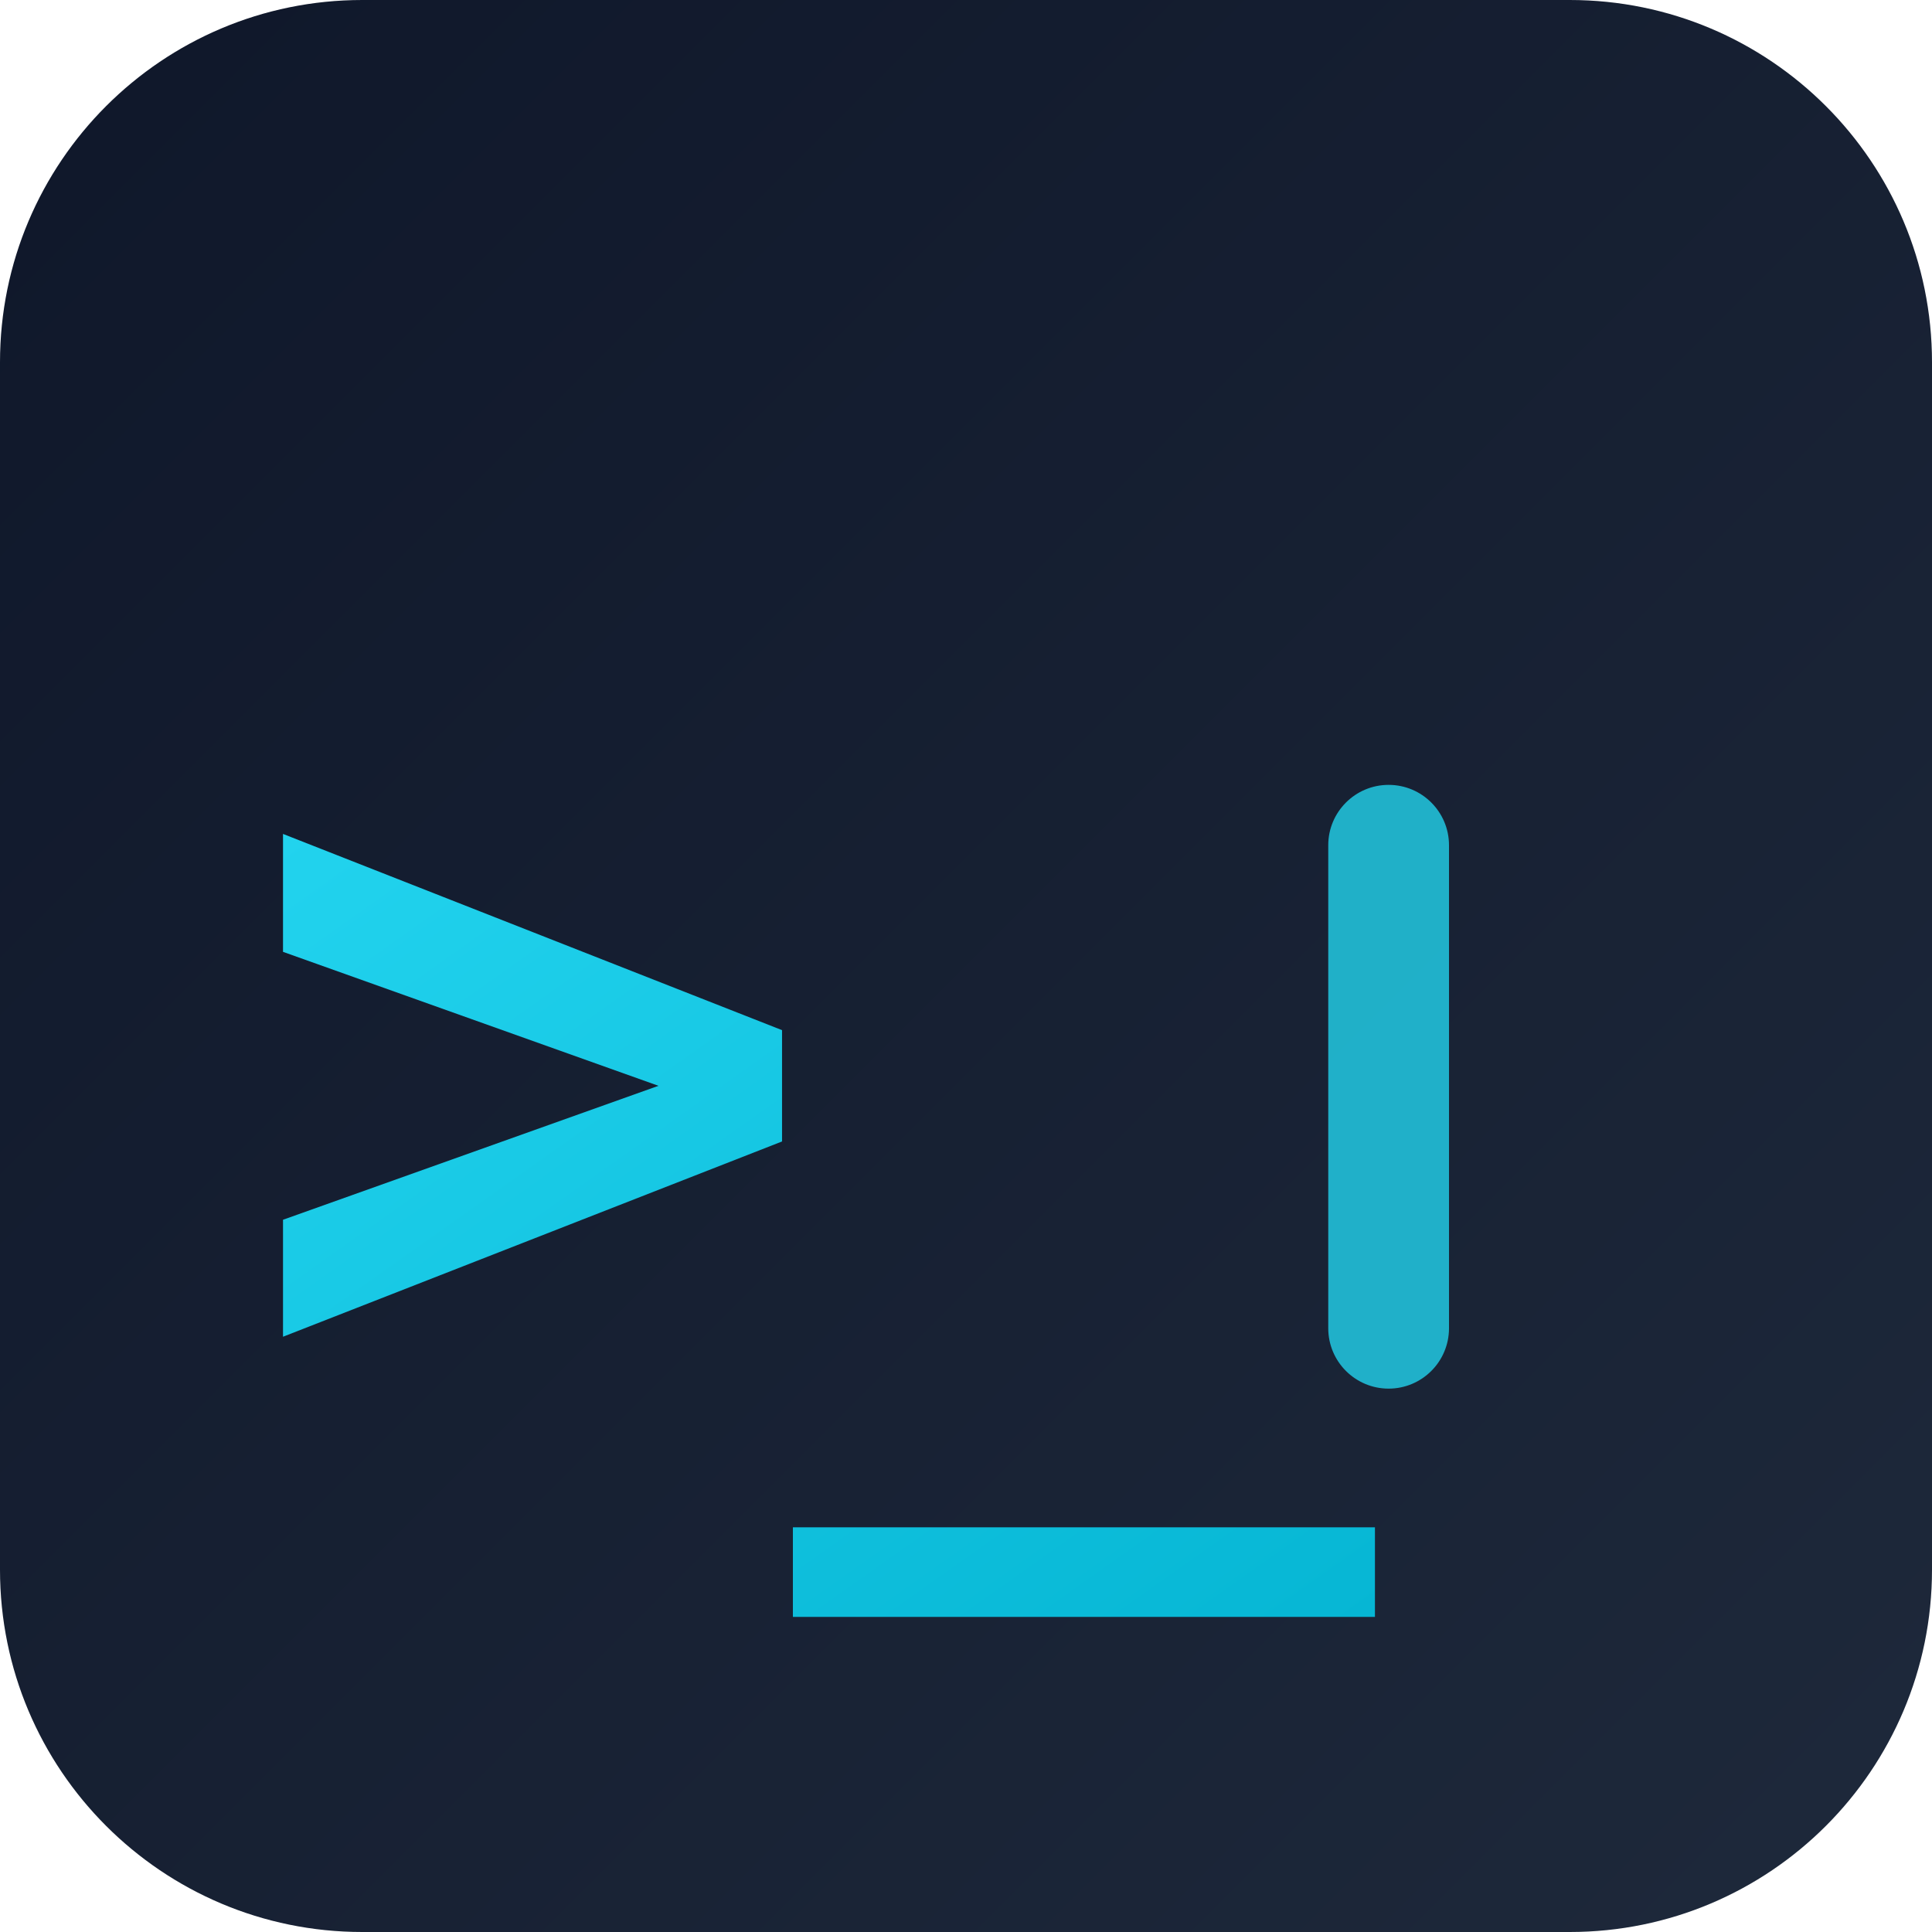
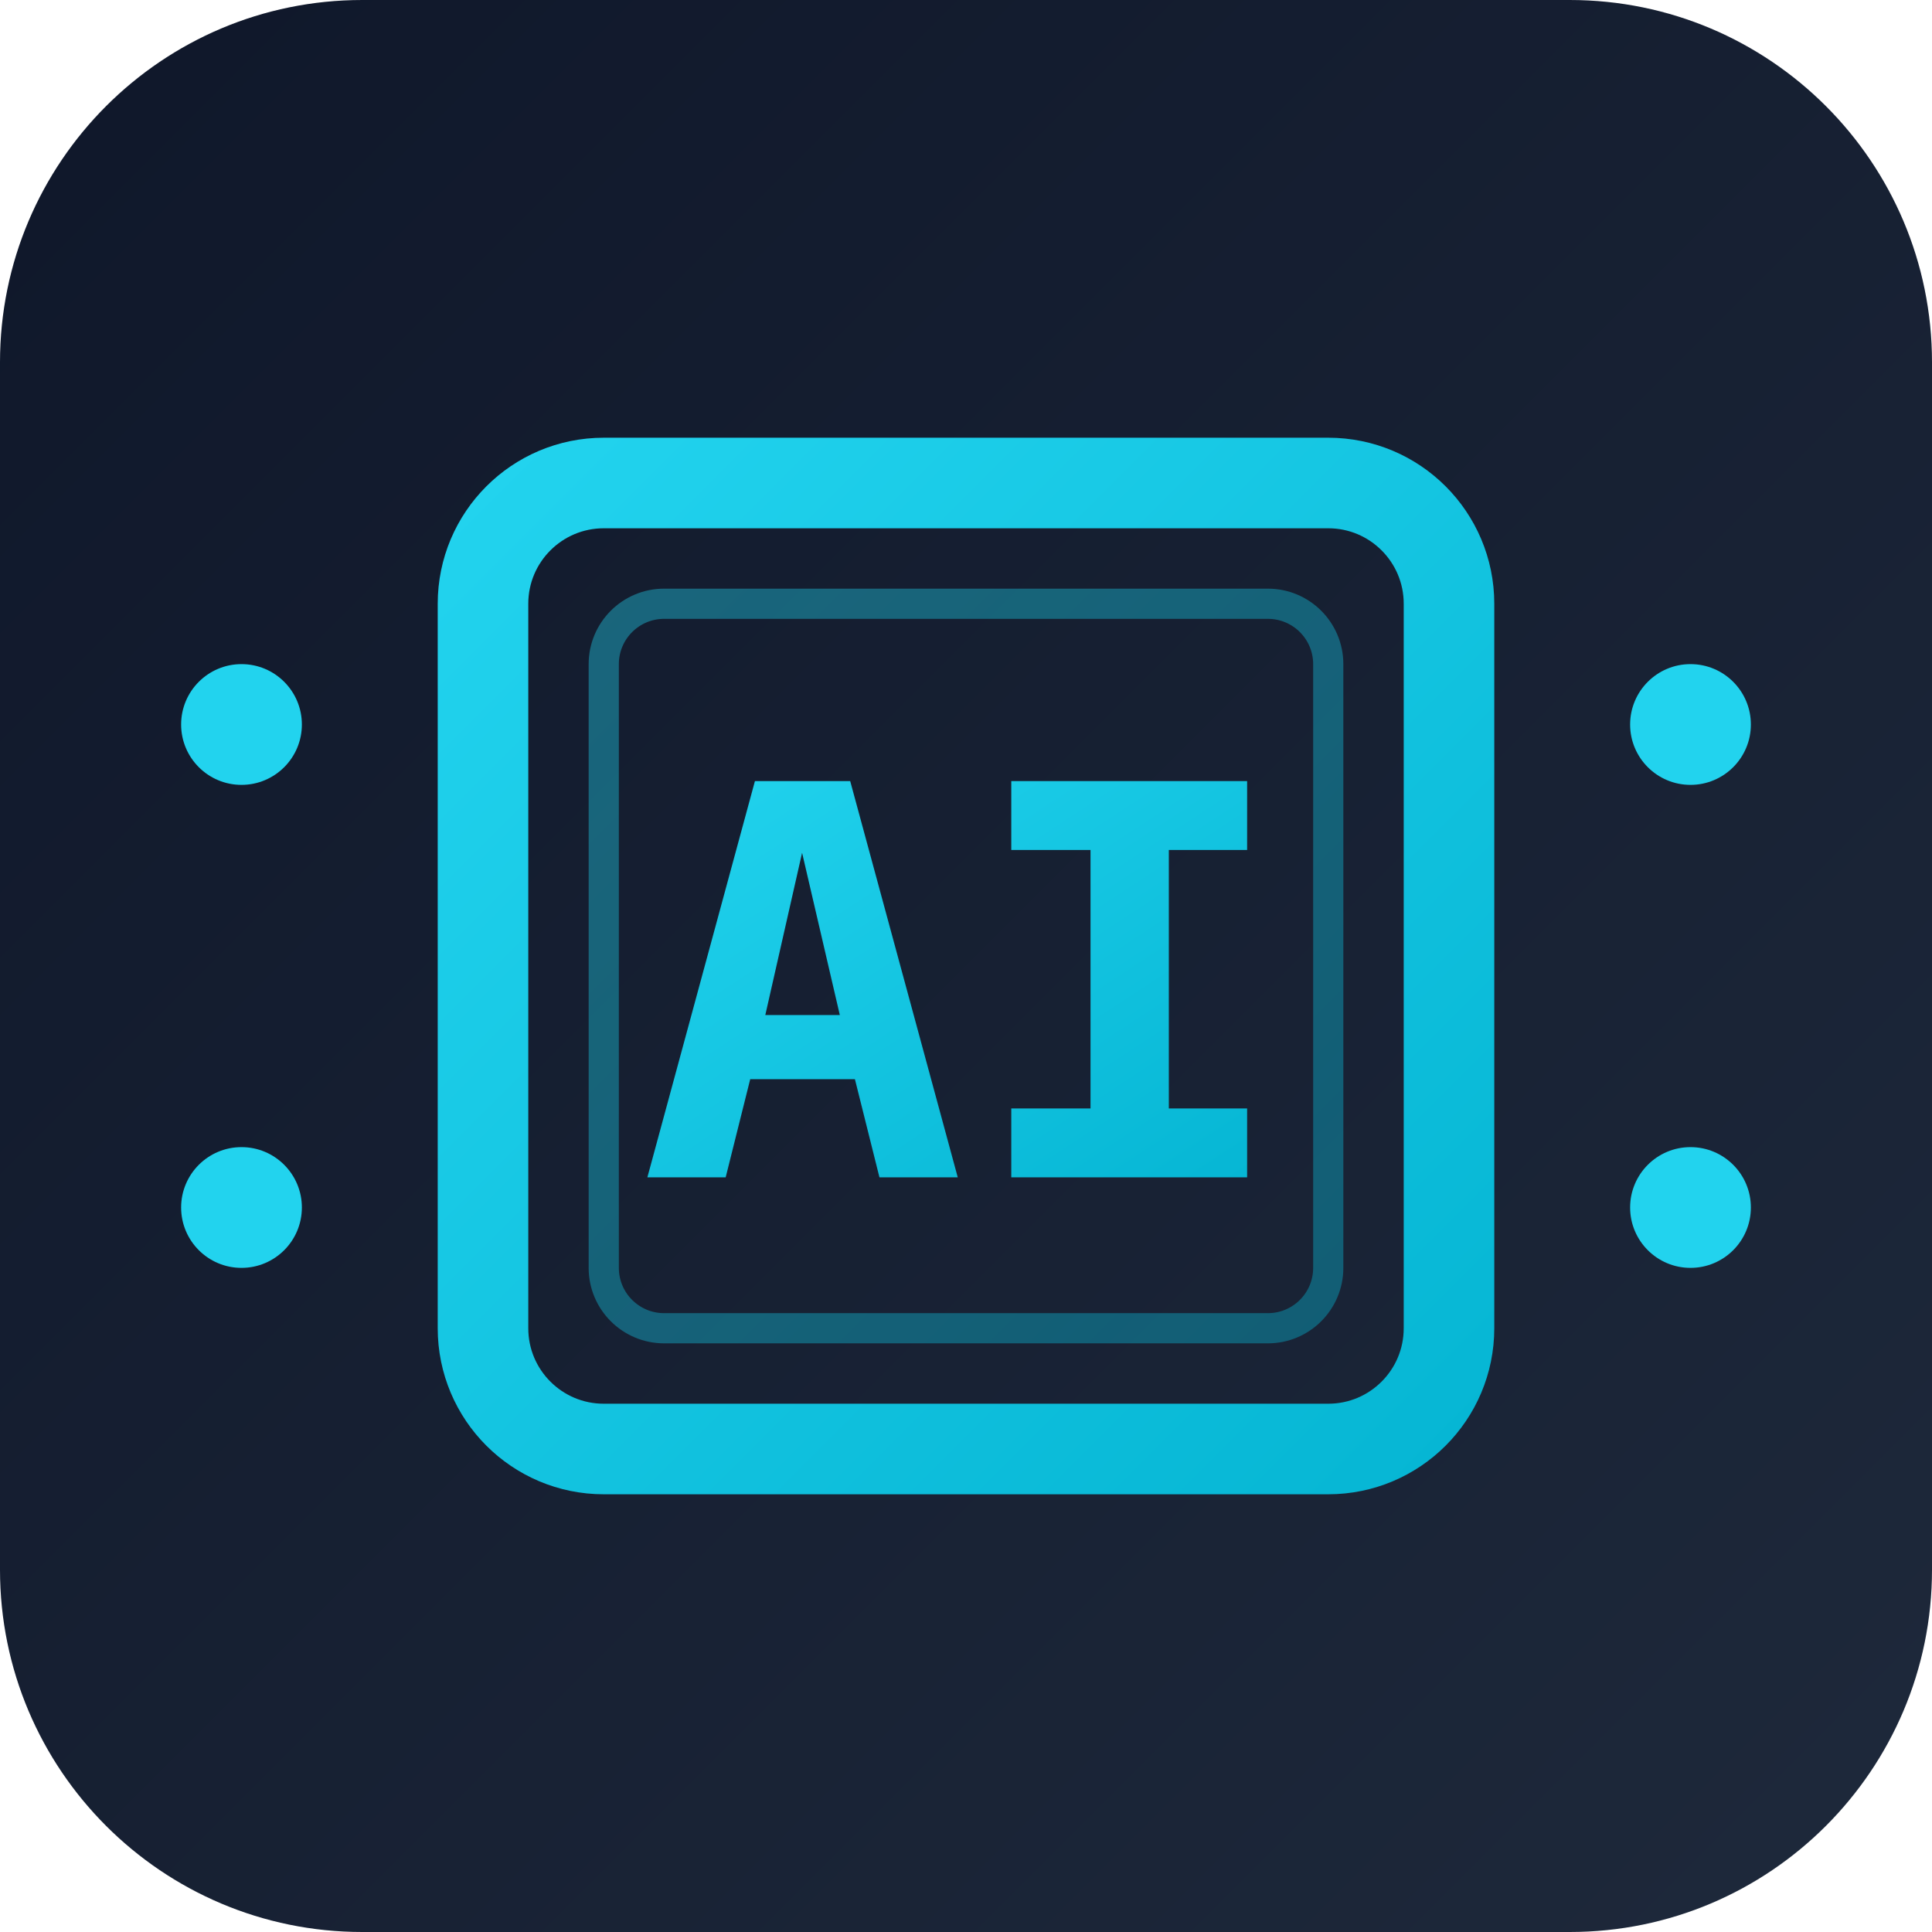
<svg xmlns="http://www.w3.org/2000/svg" viewBox="0 0 32 32" width="32" height="32">
  <defs>
    <linearGradient id="bg" x1="0%" y1="0%" x2="100%" y2="100%">
      <stop offset="0%" stop-color="#0f172a" />
      <stop offset="100%" stop-color="#1e293b" />
    </linearGradient>
-     <linearGradient id="prompt" x1="0%" y1="0%" x2="100%" y2="100%">
+     <linearGradient id="accent" x1="0%" y1="0%" x2="100%" y2="100%">
      <stop offset="0%" stop-color="#22d3ee" />
      <stop offset="100%" stop-color="#06b6d4" />
    </linearGradient>
  </defs>
  <rect width="32" height="32" rx="6" fill="url(#bg)" />
-   <text x="4" y="23" font-family="'SF Mono','Fira Code','JetBrains Mono',monospace" font-size="16" font-weight="700" fill="url(#prompt)" letter-spacing="-0.5">&gt;_</text>
-   <rect x="22" y="13" width="2" height="10" rx="1" fill="#22d3ee" opacity="0.8">
-     <animate attributeName="opacity" values="0.8;0;0.8" dur="1.2s" repeatCount="indefinite" />
-   </rect>
+   <rect x="8" y="8" width="16" height="16" rx="2" fill="none" stroke="url(#accent)" stroke-width="1.5" />
+   <rect x="10" y="10" width="12" height="12" rx="1" fill="none" stroke="url(#accent)" stroke-width="0.5" opacity="0.4" />
+   <text x="16" y="19.5" text-anchor="middle" font-family="'SF Mono','Fira Code','JetBrains Mono',monospace" font-size="9" font-weight="700" fill="url(#accent)">AI</text>
+   <line x1="8" y1="12" x2="4" y2="12" stroke="url(#accent)" stroke-width="1" stroke-linecap="round" />
+   <line x1="8" y1="16" x2="3" y2="16" stroke="url(#accent)" stroke-width="1" stroke-linecap="round" opacity="0.6" />
+   <line x1="8" y1="20" x2="4" y2="20" stroke="url(#accent)" stroke-width="1" stroke-linecap="round" />
+   <line x1="24" y1="12" x2="28" y2="12" stroke="url(#accent)" stroke-width="1" stroke-linecap="round" />
+   <line x1="24" y1="16" x2="29" y2="16" stroke="url(#accent)" stroke-width="1" stroke-linecap="round" opacity="0.6" />
+   <line x1="24" y1="20" x2="28" y2="20" stroke="url(#accent)" stroke-width="1" stroke-linecap="round" />
+   <line x1="13" y1="8" x2="13" y2="4" stroke="url(#accent)" stroke-width="1" stroke-linecap="round" opacity="0.6" />
+   <line x1="19" y1="8" x2="19" y2="4" stroke="url(#accent)" stroke-width="1" stroke-linecap="round" opacity="0.6" />
+   <line x1="13" y1="24" x2="13" y2="28" stroke="url(#accent)" stroke-width="1" stroke-linecap="round" opacity="0.6" />
+   <line x1="19" y1="24" x2="19" y2="28" stroke="url(#accent)" stroke-width="1" stroke-linecap="round" opacity="0.6" />
+   <circle cx="4" cy="12" r="1" fill="#22d3ee" />
+   <circle cx="28" cy="12" r="1" fill="#22d3ee" />
+   <circle cx="4" cy="20" r="1" fill="#22d3ee" />
+   <circle cx="28" cy="20" r="1" fill="#22d3ee" />
</svg>
